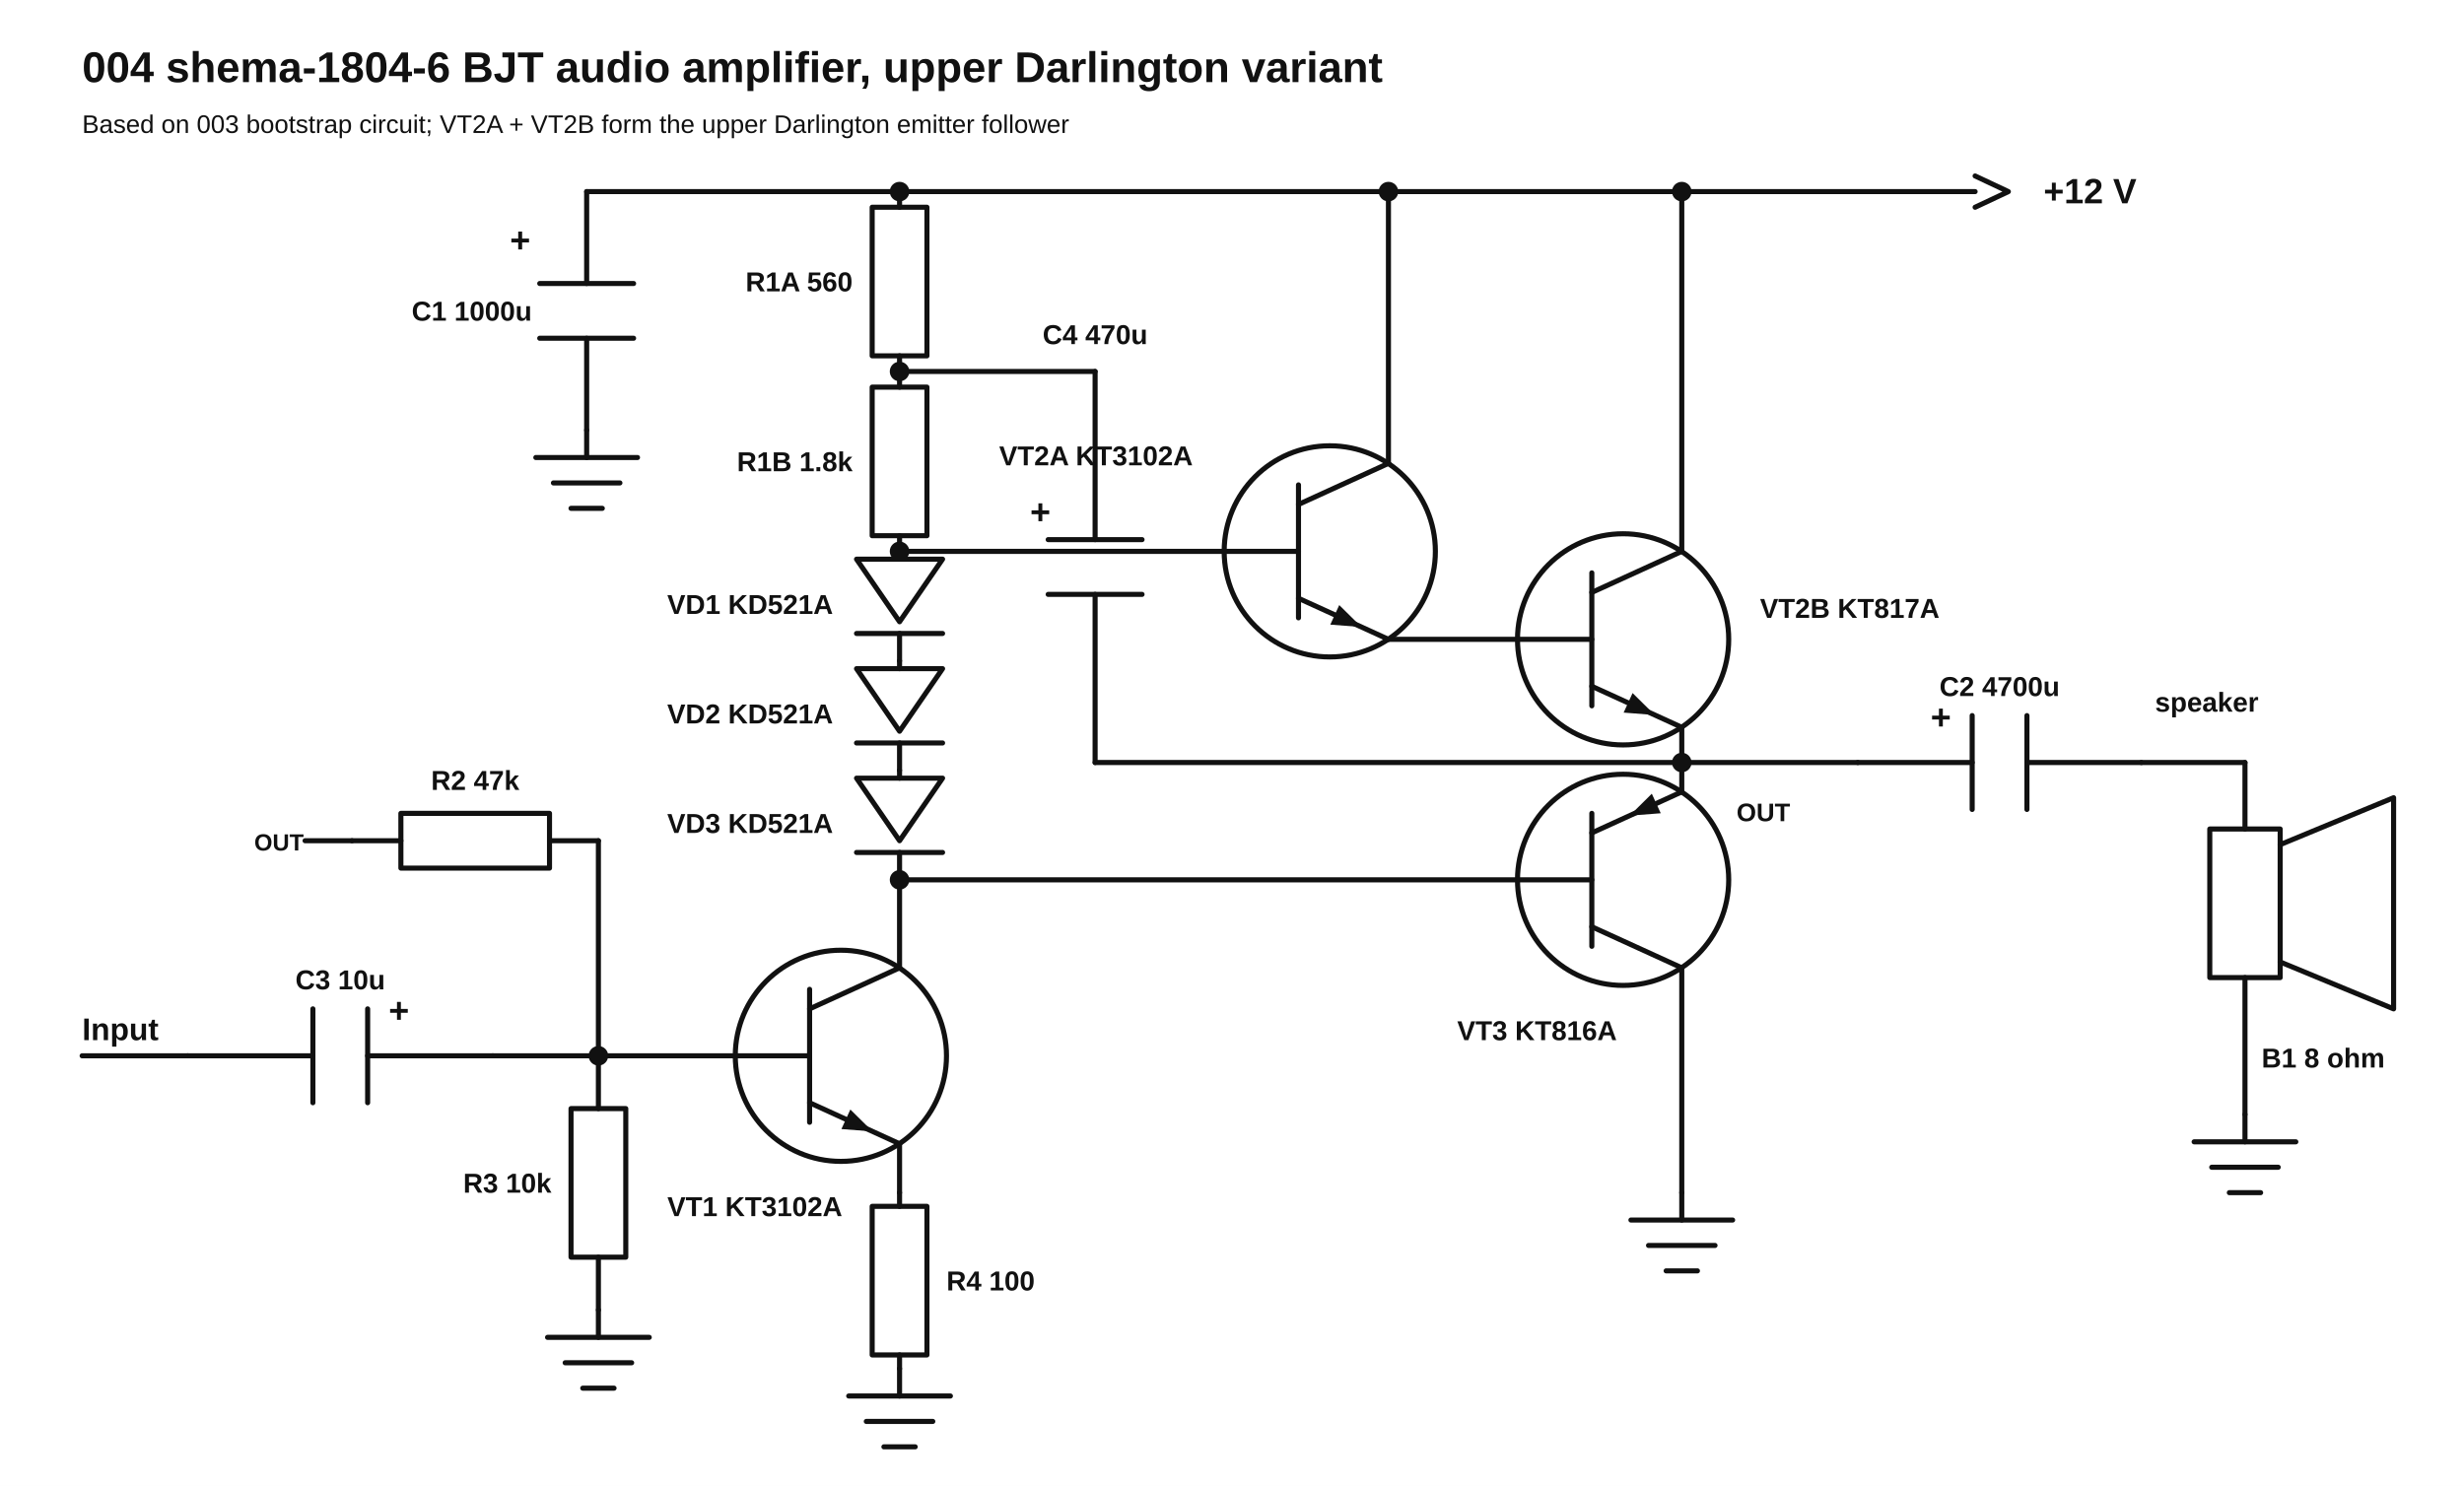
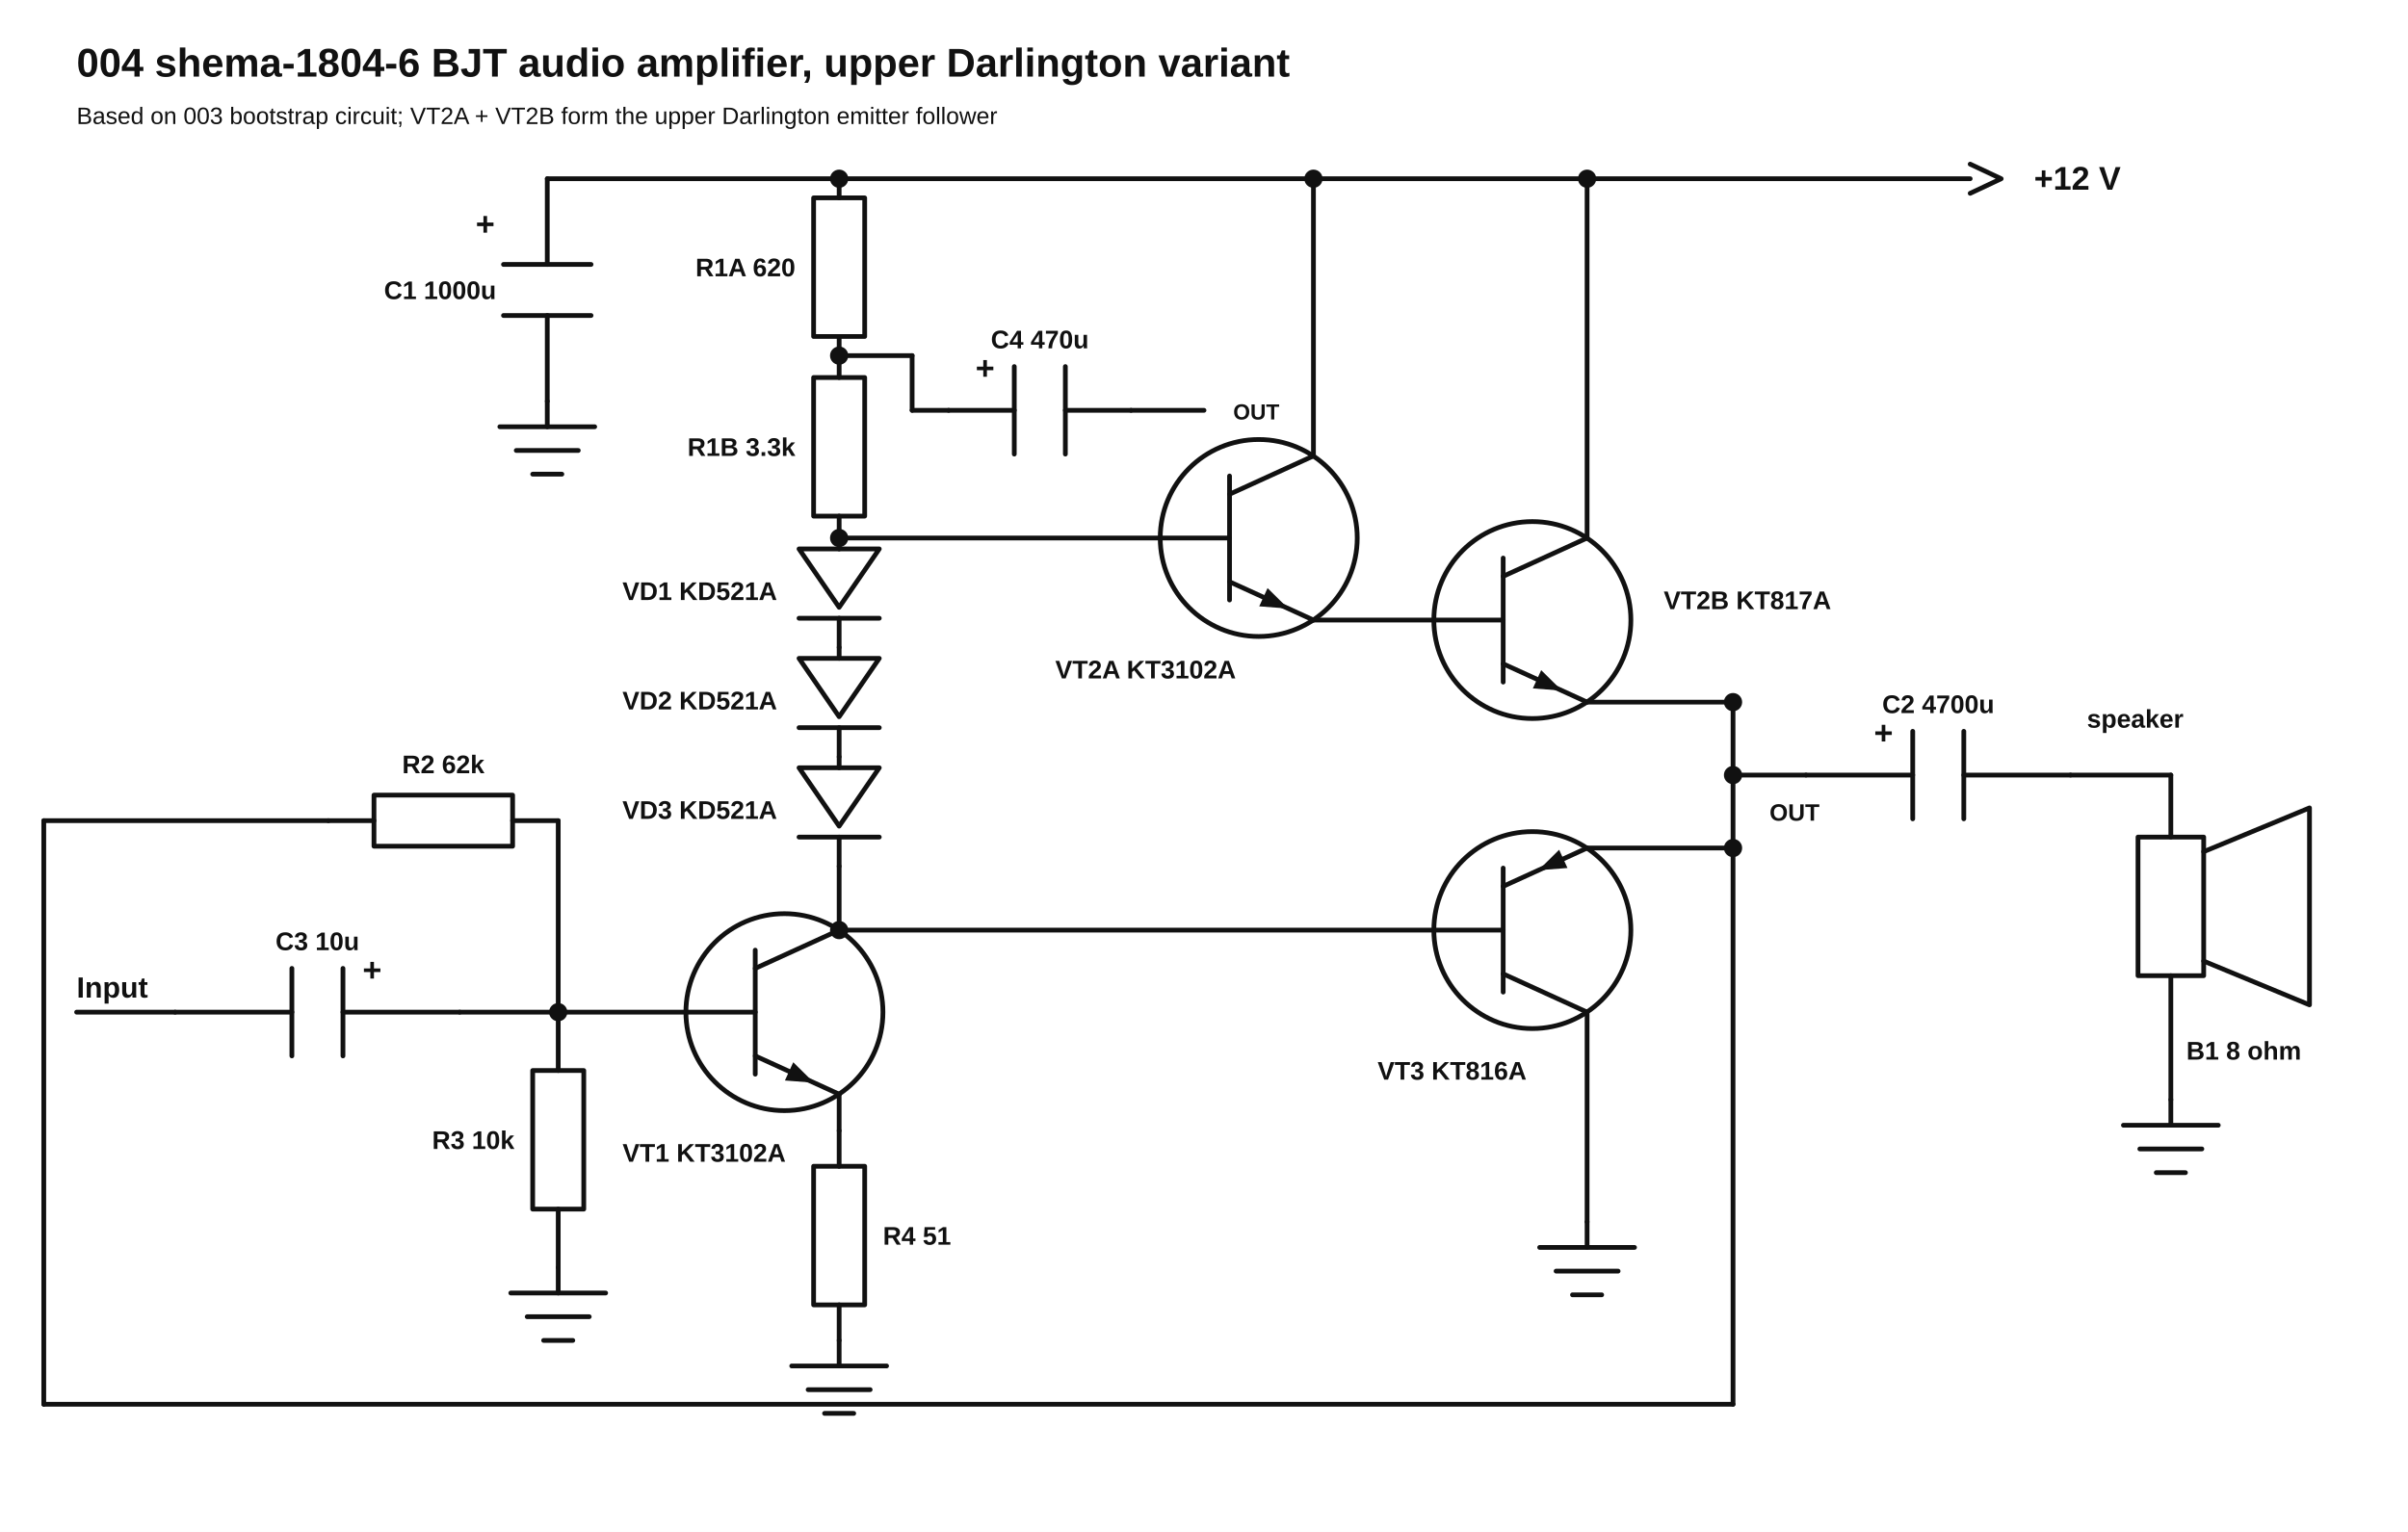
- <svg xmlns="http://www.w3.org/2000/svg" width="1260" height="760" viewBox="0 0 1260 760">
+ <svg xmlns="http://www.w3.org/2000/svg" width="1320" height="840" viewBox="0 0 1320 840">
  <defs>
    <style>
.wire{stroke:#111;stroke-width:2.6;fill:none;stroke-linecap:round;stroke-linejoin:round}
.thin{stroke:#a7b0bd;stroke-width:1.2;fill:none;stroke-linecap:round;stroke-linejoin:round}
.axis{stroke:#111;stroke-width:1.4;fill:none}
.blue{stroke:#1665d8;stroke-width:3;fill:none;stroke-linecap:round;stroke-linejoin:round}
.green{stroke:#13795b;stroke-width:3;fill:none;stroke-linecap:round;stroke-linejoin:round}
.orange{stroke:#b54708;stroke-width:3;fill:none;stroke-linecap:round;stroke-linejoin:round}
.node{fill:#111;stroke:none}
</style>
  </defs>
  <rect width="100%" height="100%" fill="#fff" />
  <text x="42" y="42" font-family="Arial, Helvetica, sans-serif" font-size="22" font-weight="700" text-anchor="start" fill="#111">004 shema-1804-6 BJT audio amplifier, upper Darlington variant</text>
  <text x="42" y="68" font-family="Arial, Helvetica, sans-serif" font-size="13" font-weight="400" text-anchor="start" fill="#111">Based on 003 bootstrap circuit; VT2A + VT2B form the upper Darlington emitter follower</text>
-   <line x1="300" y1="98" x2="1010" y2="98" class="wire" />
-   <polyline points="1010,90 1027,98 1010,106" class="wire" fill="none" />
-   <text x="1045" y="104" font-family="Arial, Helvetica, sans-serif" font-size="18" font-weight="700" text-anchor="start" fill="#111">+12 V</text>
+   <line x1="300" y1="98" x2="1080" y2="98" class="wire" />
+   <polyline points="1080,90 1097,98 1080,106" class="wire" fill="none" />
+   <text x="1115" y="104" font-family="Arial, Helvetica, sans-serif" font-size="18" font-weight="700" text-anchor="start" fill="#111">+12 V</text>
  <circle cx="460" cy="98" r="5" class="node" />
-   <circle cx="710" cy="98" r="5" class="node" />
-   <circle cx="860" cy="98" r="5" class="node" />
+   <circle cx="720" cy="98" r="5" class="node" />
+   <circle cx="870" cy="98" r="5" class="node" />
  <line x1="300" y1="98" x2="300" y2="145" class="wire" />
  <line x1="276" y1="145" x2="324" y2="145" class="wire" />
  <line x1="276" y1="173" x2="324" y2="173" class="wire" />
  <line x1="300" y1="173" x2="300" y2="220" class="wire" />
  <text x="272" y="164" font-family="Arial, Helvetica, sans-serif" font-size="14" font-weight="700" text-anchor="end" fill="#111">C1 1000u</text>
  <text x="266" y="129" font-family="Arial, Helvetica, sans-serif" font-size="18" font-weight="700" text-anchor="middle" fill="#111">+</text>
  <line x1="300" y1="220" x2="300" y2="234" class="wire" />
  <line x1="274" y1="234" x2="326" y2="234" class="wire" />
  <line x1="283" y1="247" x2="317" y2="247" class="wire" />
  <line x1="292" y1="260" x2="308" y2="260" class="wire" />
-   <line x1="460" y1="98" x2="460" y2="106" class="wire" />
-   <rect x="446" y="106" width="28" height="76" class="wire" />
-   <line x1="460" y1="182" x2="460" y2="190" class="wire" />
-   <text x="436" y="149" font-family="Arial, Helvetica, sans-serif" font-size="14" font-weight="700" text-anchor="end" fill="#111">R1A 560</text>
-   <circle cx="460" cy="190" r="5" class="node" />
-   <line x1="460" y1="190" x2="460" y2="198" class="wire" />
-   <rect x="446" y="198" width="28" height="76" class="wire" />
-   <line x1="460" y1="274" x2="460" y2="282" class="wire" />
-   <text x="436" y="241" font-family="Arial, Helvetica, sans-serif" font-size="14" font-weight="700" text-anchor="end" fill="#111">R1B 1.8k</text>
-   <circle cx="460" cy="282" r="5" class="node" />
-   <line x1="460" y1="282" x2="460" y2="286" class="wire" />
-   <polyline points="438,286 482,286 460,318 438,286" class="wire" fill="none" />
-   <line x1="438" y1="324" x2="482" y2="324" class="wire" />
-   <line x1="460" y1="324" x2="460" y2="338" class="wire" />
-   <text x="426" y="314" font-family="Arial, Helvetica, sans-serif" font-size="14" font-weight="700" text-anchor="end" fill="#111">VD1 KD521A</text>
-   <line x1="460" y1="338" x2="460" y2="342" class="wire" />
-   <polyline points="438,342 482,342 460,374 438,342" class="wire" fill="none" />
-   <line x1="438" y1="380" x2="482" y2="380" class="wire" />
-   <line x1="460" y1="380" x2="460" y2="394" class="wire" />
-   <text x="426" y="370" font-family="Arial, Helvetica, sans-serif" font-size="14" font-weight="700" text-anchor="end" fill="#111">VD2 KD521A</text>
-   <line x1="460" y1="394" x2="460" y2="398" class="wire" />
-   <polyline points="438,398 482,398 460,430 438,398" class="wire" fill="none" />
-   <line x1="438" y1="436" x2="482" y2="436" class="wire" />
-   <line x1="460" y1="436" x2="460" y2="450" class="wire" />
-   <text x="426" y="426" font-family="Arial, Helvetica, sans-serif" font-size="14" font-weight="700" text-anchor="end" fill="#111">VD3 KD521A</text>
-   <line x1="460" y1="190" x2="560" y2="190" class="wire" />
-   <line x1="560" y1="190" x2="560" y2="276" class="wire" />
-   <line x1="536" y1="276" x2="584" y2="276" class="wire" />
-   <line x1="536" y1="304" x2="584" y2="304" class="wire" />
-   <line x1="560" y1="304" x2="560" y2="390" class="wire" />
-   <text x="560" y="176" font-family="Arial, Helvetica, sans-serif" font-size="14" font-weight="700" text-anchor="middle" fill="#111">C4 470u</text>
-   <text x="532" y="268" font-family="Arial, Helvetica, sans-serif" font-size="18" font-weight="700" text-anchor="middle" fill="#111">+</text>
-   <line x1="560" y1="390" x2="950" y2="390" class="wire" />
-   <circle cx="680" cy="282" r="54" class="wire" />
-   <line x1="626" y1="282" x2="664" y2="282" class="wire" />
-   <line x1="664" y1="248" x2="664" y2="316" class="wire" />
-   <line x1="664" y1="258" x2="710" y2="237" class="wire" />
-   <line x1="664" y1="306" x2="710" y2="327" class="wire" />
-   <polygon points="696.20,320.70 680.27,319.47 684.84,309.47" fill="#111" stroke="none" />
-   <text x="636" y="364" font-family="Arial, Helvetica, sans-serif" font-size="14" font-weight="700" text-anchor="middle" fill="#111" />
-   <text x="610" y="238" font-family="Arial, Helvetica, sans-serif" font-size="14" font-weight="700" text-anchor="end" fill="#111">VT2A KT3102A</text>
-   <line x1="710" y1="237" x2="710" y2="98" class="wire" />
-   <line x1="460" y1="282" x2="626" y2="282" class="wire" />
-   <circle cx="830" cy="327" r="54" class="wire" />
-   <line x1="776" y1="327" x2="814" y2="327" class="wire" />
-   <line x1="814" y1="293" x2="814" y2="361" class="wire" />
-   <line x1="814" y1="303" x2="860" y2="282" class="wire" />
-   <line x1="814" y1="351" x2="860" y2="372" class="wire" />
-   <polygon points="846.20,365.70 830.27,364.47 834.84,354.47" fill="#111" stroke="none" />
-   <text x="786" y="409" font-family="Arial, Helvetica, sans-serif" font-size="14" font-weight="700" text-anchor="middle" fill="#111" />
-   <text x="900" y="316" font-family="Arial, Helvetica, sans-serif" font-size="14" font-weight="700" text-anchor="start" fill="#111">VT2B KT817A</text>
-   <line x1="860" y1="282" x2="860" y2="98" class="wire" />
-   <line x1="710" y1="327" x2="776" y2="327" class="wire" />
-   <line x1="860" y1="372" x2="860" y2="405" class="wire" />
-   <circle cx="860" cy="390" r="5" class="node" />
-   <circle cx="830" cy="450" r="54" class="wire" />
-   <line x1="776" y1="450" x2="814" y2="450" class="wire" />
-   <line x1="814" y1="416" x2="814" y2="484" class="wire" />
-   <line x1="814" y1="426" x2="860" y2="405" class="wire" />
-   <line x1="814" y1="474" x2="860" y2="495" class="wire" />
-   <polygon points="833.32,417.18 849.25,415.95 844.68,405.95" fill="#111" stroke="none" />
-   <text x="786" y="532" font-family="Arial, Helvetica, sans-serif" font-size="14" font-weight="700" text-anchor="middle" fill="#111">VT3 KT816A</text>
-   <line x1="860" y1="495" x2="860" y2="610" class="wire" />
-   <line x1="860" y1="610" x2="860" y2="624" class="wire" />
-   <line x1="834" y1="624" x2="886" y2="624" class="wire" />
-   <line x1="843" y1="637" x2="877" y2="637" class="wire" />
-   <line x1="852" y1="650" x2="868" y2="650" class="wire" />
-   <text x="888" y="420" font-family="Arial, Helvetica, sans-serif" font-size="13" font-weight="700" text-anchor="start" fill="#111">OUT</text>
-   <line x1="950" y1="390" x2="1008.5" y2="390" class="wire" />
-   <line x1="1008.5" y1="366" x2="1008.5" y2="414" class="wire" />
-   <line x1="1036.5" y1="366" x2="1036.5" y2="414" class="wire" />
-   <line x1="1036.5" y1="390" x2="1095" y2="390" class="wire" />
-   <text x="1022.5" y="356" font-family="Arial, Helvetica, sans-serif" font-size="14" font-weight="700" text-anchor="middle" fill="#111">C2 4700u</text>
-   <text x="992.5" y="373" font-family="Arial, Helvetica, sans-serif" font-size="18" font-weight="700" text-anchor="middle" fill="#111">+</text>
-   <line x1="1095" y1="390" x2="1148" y2="390" class="wire" />
-   <line x1="1148" y1="390" x2="1148" y2="424" class="wire" />
-   <rect x="1130" y="424" width="36" height="76" class="wire" />
-   <polyline points="1166,432 1224,408 1224,516 1166,492" class="wire" fill="none" />
-   <line x1="1148" y1="500" x2="1148" y2="570" class="wire" />
-   <text x="1188" y="546" font-family="Arial, Helvetica, sans-serif" font-size="14" font-weight="700" text-anchor="middle" fill="#111">B1 8 ohm</text>
-   <line x1="1148" y1="570" x2="1148" y2="584" class="wire" />
-   <line x1="1122" y1="584" x2="1174" y2="584" class="wire" />
-   <line x1="1131" y1="597" x2="1165" y2="597" class="wire" />
-   <line x1="1140" y1="610" x2="1156" y2="610" class="wire" />
-   <text x="1102" y="364" font-family="Arial, Helvetica, sans-serif" font-size="14" font-weight="700" text-anchor="start" fill="#111">speaker</text>
-   <text x="42" y="532" font-family="Arial, Helvetica, sans-serif" font-size="16" font-weight="700" text-anchor="start" fill="#111">Input</text>
-   <line x1="42" y1="540" x2="96" y2="540" class="wire" />
-   <line x1="96" y1="540" x2="160" y2="540" class="wire" />
-   <line x1="160" y1="516" x2="160" y2="564" class="wire" />
-   <line x1="188" y1="516" x2="188" y2="564" class="wire" />
-   <line x1="188" y1="540" x2="252" y2="540" class="wire" />
-   <text x="174" y="506" font-family="Arial, Helvetica, sans-serif" font-size="14" font-weight="700" text-anchor="middle" fill="#111">C3 10u</text>
-   <text x="204" y="523" font-family="Arial, Helvetica, sans-serif" font-size="18" font-weight="700" text-anchor="middle" fill="#111">+</text>
-   <line x1="252" y1="540" x2="306" y2="540" class="wire" />
-   <circle cx="306" cy="540" r="5" class="node" />
-   <line x1="306" y1="540" x2="306" y2="567" class="wire" />
-   <rect x="292" y="567" width="28" height="76" class="wire" />
-   <line x1="306" y1="643" x2="306" y2="670" class="wire" />
-   <text x="282" y="610" font-family="Arial, Helvetica, sans-serif" font-size="14" font-weight="700" text-anchor="end" fill="#111">R3 10k</text>
-   <line x1="306" y1="670" x2="306" y2="684" class="wire" />
-   <line x1="280" y1="684" x2="332" y2="684" class="wire" />
-   <line x1="289" y1="697" x2="323" y2="697" class="wire" />
-   <line x1="298" y1="710" x2="314" y2="710" class="wire" />
-   <circle cx="430" cy="540" r="54" class="wire" />
-   <line x1="376" y1="540" x2="414" y2="540" class="wire" />
-   <line x1="414" y1="506" x2="414" y2="574" class="wire" />
-   <line x1="414" y1="516" x2="460" y2="495" class="wire" />
-   <line x1="414" y1="564" x2="460" y2="585" class="wire" />
-   <polygon points="446.20,578.70 430.27,577.47 434.84,567.47" fill="#111" stroke="none" />
-   <text x="386" y="622" font-family="Arial, Helvetica, sans-serif" font-size="14" font-weight="700" text-anchor="middle" fill="#111">VT1 KT3102A</text>
-   <line x1="306" y1="540" x2="376" y2="540" class="wire" />
-   <line x1="460" y1="450" x2="460" y2="495" class="wire" />
-   <circle cx="460" cy="450" r="5" class="node" />
-   <line x1="460" y1="450" x2="776" y2="450" class="wire" />
-   <line x1="460" y1="585" x2="460" y2="610" class="wire" />
-   <line x1="460" y1="610" x2="460" y2="617" class="wire" />
-   <rect x="446" y="617" width="28" height="76" class="wire" />
-   <line x1="460" y1="693" x2="460" y2="700" class="wire" />
-   <text x="484" y="660" font-family="Arial, Helvetica, sans-serif" font-size="14" font-weight="700" text-anchor="start" fill="#111">R4 100</text>
-   <line x1="460" y1="700" x2="460" y2="714" class="wire" />
-   <line x1="434" y1="714" x2="486" y2="714" class="wire" />
-   <line x1="443" y1="727" x2="477" y2="727" class="wire" />
-   <line x1="452" y1="740" x2="468" y2="740" class="wire" />
-   <line x1="180" y1="430" x2="205" y2="430" class="wire" />
-   <rect x="205" y="416" width="76" height="28" class="wire" />
-   <line x1="281" y1="430" x2="306" y2="430" class="wire" />
-   <text x="243" y="404" font-family="Arial, Helvetica, sans-serif" font-size="14" font-weight="700" text-anchor="middle" fill="#111">R2 47k</text>
-   <line x1="156" y1="430" x2="180" y2="430" class="wire" />
-   <text x="130" y="435" font-family="Arial, Helvetica, sans-serif" font-size="12" font-weight="700" text-anchor="start" fill="#111">OUT</text>
-   <line x1="306" y1="430" x2="306" y2="540" class="wire" />
+   <line x1="460" y1="98" x2="460" y2="108.5" class="wire" />
+   <rect x="446" y="108.5" width="28" height="76" class="wire" />
+   <line x1="460" y1="184.5" x2="460" y2="195" class="wire" />
+   <text x="436" y="151.5" font-family="Arial, Helvetica, sans-serif" font-size="14" font-weight="700" text-anchor="end" fill="#111">R1A 620</text>
+   <circle cx="460" cy="195" r="5" class="node" />
+   <line x1="460" y1="195" x2="460" y2="207" class="wire" />
+   <rect x="446" y="207" width="28" height="76" class="wire" />
+   <line x1="460" y1="283" x2="460" y2="295" class="wire" />
+   <text x="436" y="250" font-family="Arial, Helvetica, sans-serif" font-size="14" font-weight="700" text-anchor="end" fill="#111">R1B 3.3k</text>
+   <circle cx="460" cy="295" r="5" class="node" />
+   <line x1="460" y1="295" x2="460" y2="301" class="wire" />
+   <polyline points="438,301 482,301 460,333 438,301" class="wire" fill="none" />
+   <line x1="438" y1="339" x2="482" y2="339" class="wire" />
+   <line x1="460" y1="339" x2="460" y2="355" class="wire" />
+   <text x="426" y="329" font-family="Arial, Helvetica, sans-serif" font-size="14" font-weight="700" text-anchor="end" fill="#111">VD1 KD521A</text>
+   <line x1="460" y1="355" x2="460" y2="361" class="wire" />
+   <polyline points="438,361 482,361 460,393 438,361" class="wire" fill="none" />
+   <line x1="438" y1="399" x2="482" y2="399" class="wire" />
+   <line x1="460" y1="399" x2="460" y2="415" class="wire" />
+   <text x="426" y="389" font-family="Arial, Helvetica, sans-serif" font-size="14" font-weight="700" text-anchor="end" fill="#111">VD2 KD521A</text>
+   <line x1="460" y1="415" x2="460" y2="421" class="wire" />
+   <polyline points="438,421 482,421 460,453 438,421" class="wire" fill="none" />
+   <line x1="438" y1="459" x2="482" y2="459" class="wire" />
+   <line x1="460" y1="459" x2="460" y2="475" class="wire" />
+   <text x="426" y="449" font-family="Arial, Helvetica, sans-serif" font-size="14" font-weight="700" text-anchor="end" fill="#111">VD3 KD521A</text>
+   <line x1="460" y1="475" x2="460" y2="510" class="wire" />
+   <line x1="460" y1="195" x2="500" y2="195" class="wire" />
+   <line x1="500" y1="195" x2="500" y2="225" class="wire" />
+   <line x1="500" y1="225" x2="520" y2="225" class="wire" />
+   <line x1="520" y1="225" x2="556" y2="225" class="wire" />
+   <line x1="556" y1="201" x2="556" y2="249" class="wire" />
+   <line x1="584" y1="201" x2="584" y2="249" class="wire" />
+   <line x1="584" y1="225" x2="620" y2="225" class="wire" />
+   <text x="570" y="191" font-family="Arial, Helvetica, sans-serif" font-size="14" font-weight="700" text-anchor="middle" fill="#111">C4 470u</text>
+   <text x="540" y="208" font-family="Arial, Helvetica, sans-serif" font-size="18" font-weight="700" text-anchor="middle" fill="#111">+</text>
+   <line x1="620" y1="225" x2="660" y2="225" class="wire" />
+   <text x="676" y="230" font-family="Arial, Helvetica, sans-serif" font-size="12" font-weight="700" text-anchor="start" fill="#111">OUT</text>
+   <line x1="950" y1="385" x2="950" y2="770" class="wire" />
+   <circle cx="690" cy="295" r="54" class="wire" />
+   <line x1="636" y1="295" x2="674" y2="295" class="wire" />
+   <line x1="674" y1="261" x2="674" y2="329" class="wire" />
+   <line x1="674" y1="271" x2="720" y2="250" class="wire" />
+   <line x1="674" y1="319" x2="720" y2="340" class="wire" />
+   <polygon points="706.20,333.70 690.27,332.47 694.84,322.47" fill="#111" stroke="none" />
+   <text x="646" y="377" font-family="Arial, Helvetica, sans-serif" font-size="14" font-weight="700" text-anchor="middle" fill="#111" />
+   <text x="628" y="372" font-family="Arial, Helvetica, sans-serif" font-size="14" font-weight="700" text-anchor="middle" fill="#111">VT2A KT3102A</text>
+   <line x1="720" y1="250" x2="720" y2="98" class="wire" />
+   <line x1="460" y1="295" x2="636" y2="295" class="wire" />
+   <circle cx="840" cy="340" r="54" class="wire" />
+   <line x1="786" y1="340" x2="824" y2="340" class="wire" />
+   <line x1="824" y1="306" x2="824" y2="374" class="wire" />
+   <line x1="824" y1="316" x2="870" y2="295" class="wire" />
+   <line x1="824" y1="364" x2="870" y2="385" class="wire" />
+   <polygon points="856.20,378.70 840.27,377.47 844.84,367.47" fill="#111" stroke="none" />
+   <text x="796" y="422" font-family="Arial, Helvetica, sans-serif" font-size="14" font-weight="700" text-anchor="middle" fill="#111" />
+   <text x="912" y="334" font-family="Arial, Helvetica, sans-serif" font-size="14" font-weight="700" text-anchor="start" fill="#111">VT2B KT817A</text>
+   <line x1="870" y1="295" x2="870" y2="98" class="wire" />
+   <line x1="720" y1="340" x2="786" y2="340" class="wire" />
+   <line x1="870" y1="385" x2="950" y2="385" class="wire" />
+   <circle cx="950" cy="385" r="5" class="node" />
+   <circle cx="840" cy="510" r="54" class="wire" />
+   <line x1="786" y1="510" x2="824" y2="510" class="wire" />
+   <line x1="824" y1="476" x2="824" y2="544" class="wire" />
+   <line x1="824" y1="486" x2="870" y2="465" class="wire" />
+   <line x1="824" y1="534" x2="870" y2="555" class="wire" />
+   <polygon points="843.32,477.18 859.25,475.95 854.68,465.95" fill="#111" stroke="none" />
+   <text x="796" y="592" font-family="Arial, Helvetica, sans-serif" font-size="14" font-weight="700" text-anchor="middle" fill="#111">VT3 KT816A</text>
+   <line x1="870" y1="465" x2="950" y2="465" class="wire" />
+   <circle cx="950" cy="465" r="5" class="node" />
+   <line x1="870" y1="555" x2="870" y2="670" class="wire" />
+   <line x1="870" y1="670" x2="870" y2="684" class="wire" />
+   <line x1="844" y1="684" x2="896" y2="684" class="wire" />
+   <line x1="853" y1="697" x2="887" y2="697" class="wire" />
+   <line x1="862" y1="710" x2="878" y2="710" class="wire" />
+   <circle cx="950" cy="425" r="5" class="node" />
+   <text x="970" y="450" font-family="Arial, Helvetica, sans-serif" font-size="13" font-weight="700" text-anchor="start" fill="#111">OUT</text>
+   <line x1="950" y1="425" x2="990" y2="425" class="wire" />
+   <line x1="990" y1="425" x2="1048.5" y2="425" class="wire" />
+   <line x1="1048.5" y1="401" x2="1048.5" y2="449" class="wire" />
+   <line x1="1076.5" y1="401" x2="1076.5" y2="449" class="wire" />
+   <line x1="1076.5" y1="425" x2="1135" y2="425" class="wire" />
+   <text x="1062.5" y="391" font-family="Arial, Helvetica, sans-serif" font-size="14" font-weight="700" text-anchor="middle" fill="#111">C2 4700u</text>
+   <text x="1032.5" y="408" font-family="Arial, Helvetica, sans-serif" font-size="18" font-weight="700" text-anchor="middle" fill="#111">+</text>
+   <line x1="1135" y1="425" x2="1190" y2="425" class="wire" />
+   <line x1="1190" y1="425" x2="1190" y2="459" class="wire" />
+   <rect x="1172" y="459" width="36" height="76" class="wire" />
+   <polyline points="1208,467 1266,443 1266,551 1208,527" class="wire" fill="none" />
+   <line x1="1190" y1="535" x2="1190" y2="603" class="wire" />
+   <text x="1230" y="581" font-family="Arial, Helvetica, sans-serif" font-size="14" font-weight="700" text-anchor="middle" fill="#111">B1 8 ohm</text>
+   <line x1="1190" y1="603" x2="1190" y2="617" class="wire" />
+   <line x1="1164" y1="617" x2="1216" y2="617" class="wire" />
+   <line x1="1173" y1="630" x2="1207" y2="630" class="wire" />
+   <line x1="1182" y1="643" x2="1198" y2="643" class="wire" />
+   <text x="1144" y="399" font-family="Arial, Helvetica, sans-serif" font-size="14" font-weight="700" text-anchor="start" fill="#111">speaker</text>
+   <text x="42" y="547" font-family="Arial, Helvetica, sans-serif" font-size="16" font-weight="700" text-anchor="start" fill="#111">Input</text>
+   <line x1="42" y1="555" x2="96" y2="555" class="wire" />
+   <line x1="96" y1="555" x2="160" y2="555" class="wire" />
+   <line x1="160" y1="531" x2="160" y2="579" class="wire" />
+   <line x1="188" y1="531" x2="188" y2="579" class="wire" />
+   <line x1="188" y1="555" x2="252" y2="555" class="wire" />
+   <text x="174" y="521" font-family="Arial, Helvetica, sans-serif" font-size="14" font-weight="700" text-anchor="middle" fill="#111">C3 10u</text>
+   <text x="204" y="538" font-family="Arial, Helvetica, sans-serif" font-size="18" font-weight="700" text-anchor="middle" fill="#111">+</text>
+   <line x1="252" y1="555" x2="306" y2="555" class="wire" />
+   <circle cx="306" cy="555" r="5" class="node" />
+   <line x1="306" y1="555" x2="306" y2="587" class="wire" />
+   <rect x="292" y="587" width="28" height="76" class="wire" />
+   <line x1="306" y1="663" x2="306" y2="695" class="wire" />
+   <text x="282" y="630" font-family="Arial, Helvetica, sans-serif" font-size="14" font-weight="700" text-anchor="end" fill="#111">R3 10k</text>
+   <line x1="306" y1="695" x2="306" y2="709" class="wire" />
+   <line x1="280" y1="709" x2="332" y2="709" class="wire" />
+   <line x1="289" y1="722" x2="323" y2="722" class="wire" />
+   <line x1="298" y1="735" x2="314" y2="735" class="wire" />
+   <circle cx="430" cy="555" r="54" class="wire" />
+   <line x1="376" y1="555" x2="414" y2="555" class="wire" />
+   <line x1="414" y1="521" x2="414" y2="589" class="wire" />
+   <line x1="414" y1="531" x2="460" y2="510" class="wire" />
+   <line x1="414" y1="579" x2="460" y2="600" class="wire" />
+   <polygon points="446.20,593.70 430.27,592.47 434.84,582.47" fill="#111" stroke="none" />
+   <text x="386" y="637" font-family="Arial, Helvetica, sans-serif" font-size="14" font-weight="700" text-anchor="middle" fill="#111">VT1 KT3102A</text>
+   <line x1="306" y1="555" x2="376" y2="555" class="wire" />
+   <circle cx="460" cy="510" r="5" class="node" />
+   <line x1="460" y1="510" x2="786" y2="510" class="wire" />
+   <line x1="460" y1="600" x2="460" y2="620" class="wire" />
+   <line x1="460" y1="620" x2="460" y2="639.5" class="wire" />
+   <rect x="446" y="639.5" width="28" height="76" class="wire" />
+   <line x1="460" y1="715.5" x2="460" y2="735" class="wire" />
+   <text x="484" y="682.5" font-family="Arial, Helvetica, sans-serif" font-size="14" font-weight="700" text-anchor="start" fill="#111">R4 51</text>
+   <line x1="460" y1="735" x2="460" y2="749" class="wire" />
+   <line x1="434" y1="749" x2="486" y2="749" class="wire" />
+   <line x1="443" y1="762" x2="477" y2="762" class="wire" />
+   <line x1="452" y1="775" x2="468" y2="775" class="wire" />
+   <line x1="180" y1="450" x2="205" y2="450" class="wire" />
+   <rect x="205" y="436" width="76" height="28" class="wire" />
+   <line x1="281" y1="450" x2="306" y2="450" class="wire" />
+   <text x="243" y="424" font-family="Arial, Helvetica, sans-serif" font-size="14" font-weight="700" text-anchor="middle" fill="#111">R2 62k</text>
+   <line x1="24" y1="770" x2="950" y2="770" class="wire" />
+   <line x1="24" y1="450" x2="24" y2="770" class="wire" />
+   <line x1="24" y1="450" x2="180" y2="450" class="wire" />
+   <line x1="306" y1="450" x2="306" y2="555" class="wire" />
</svg>
